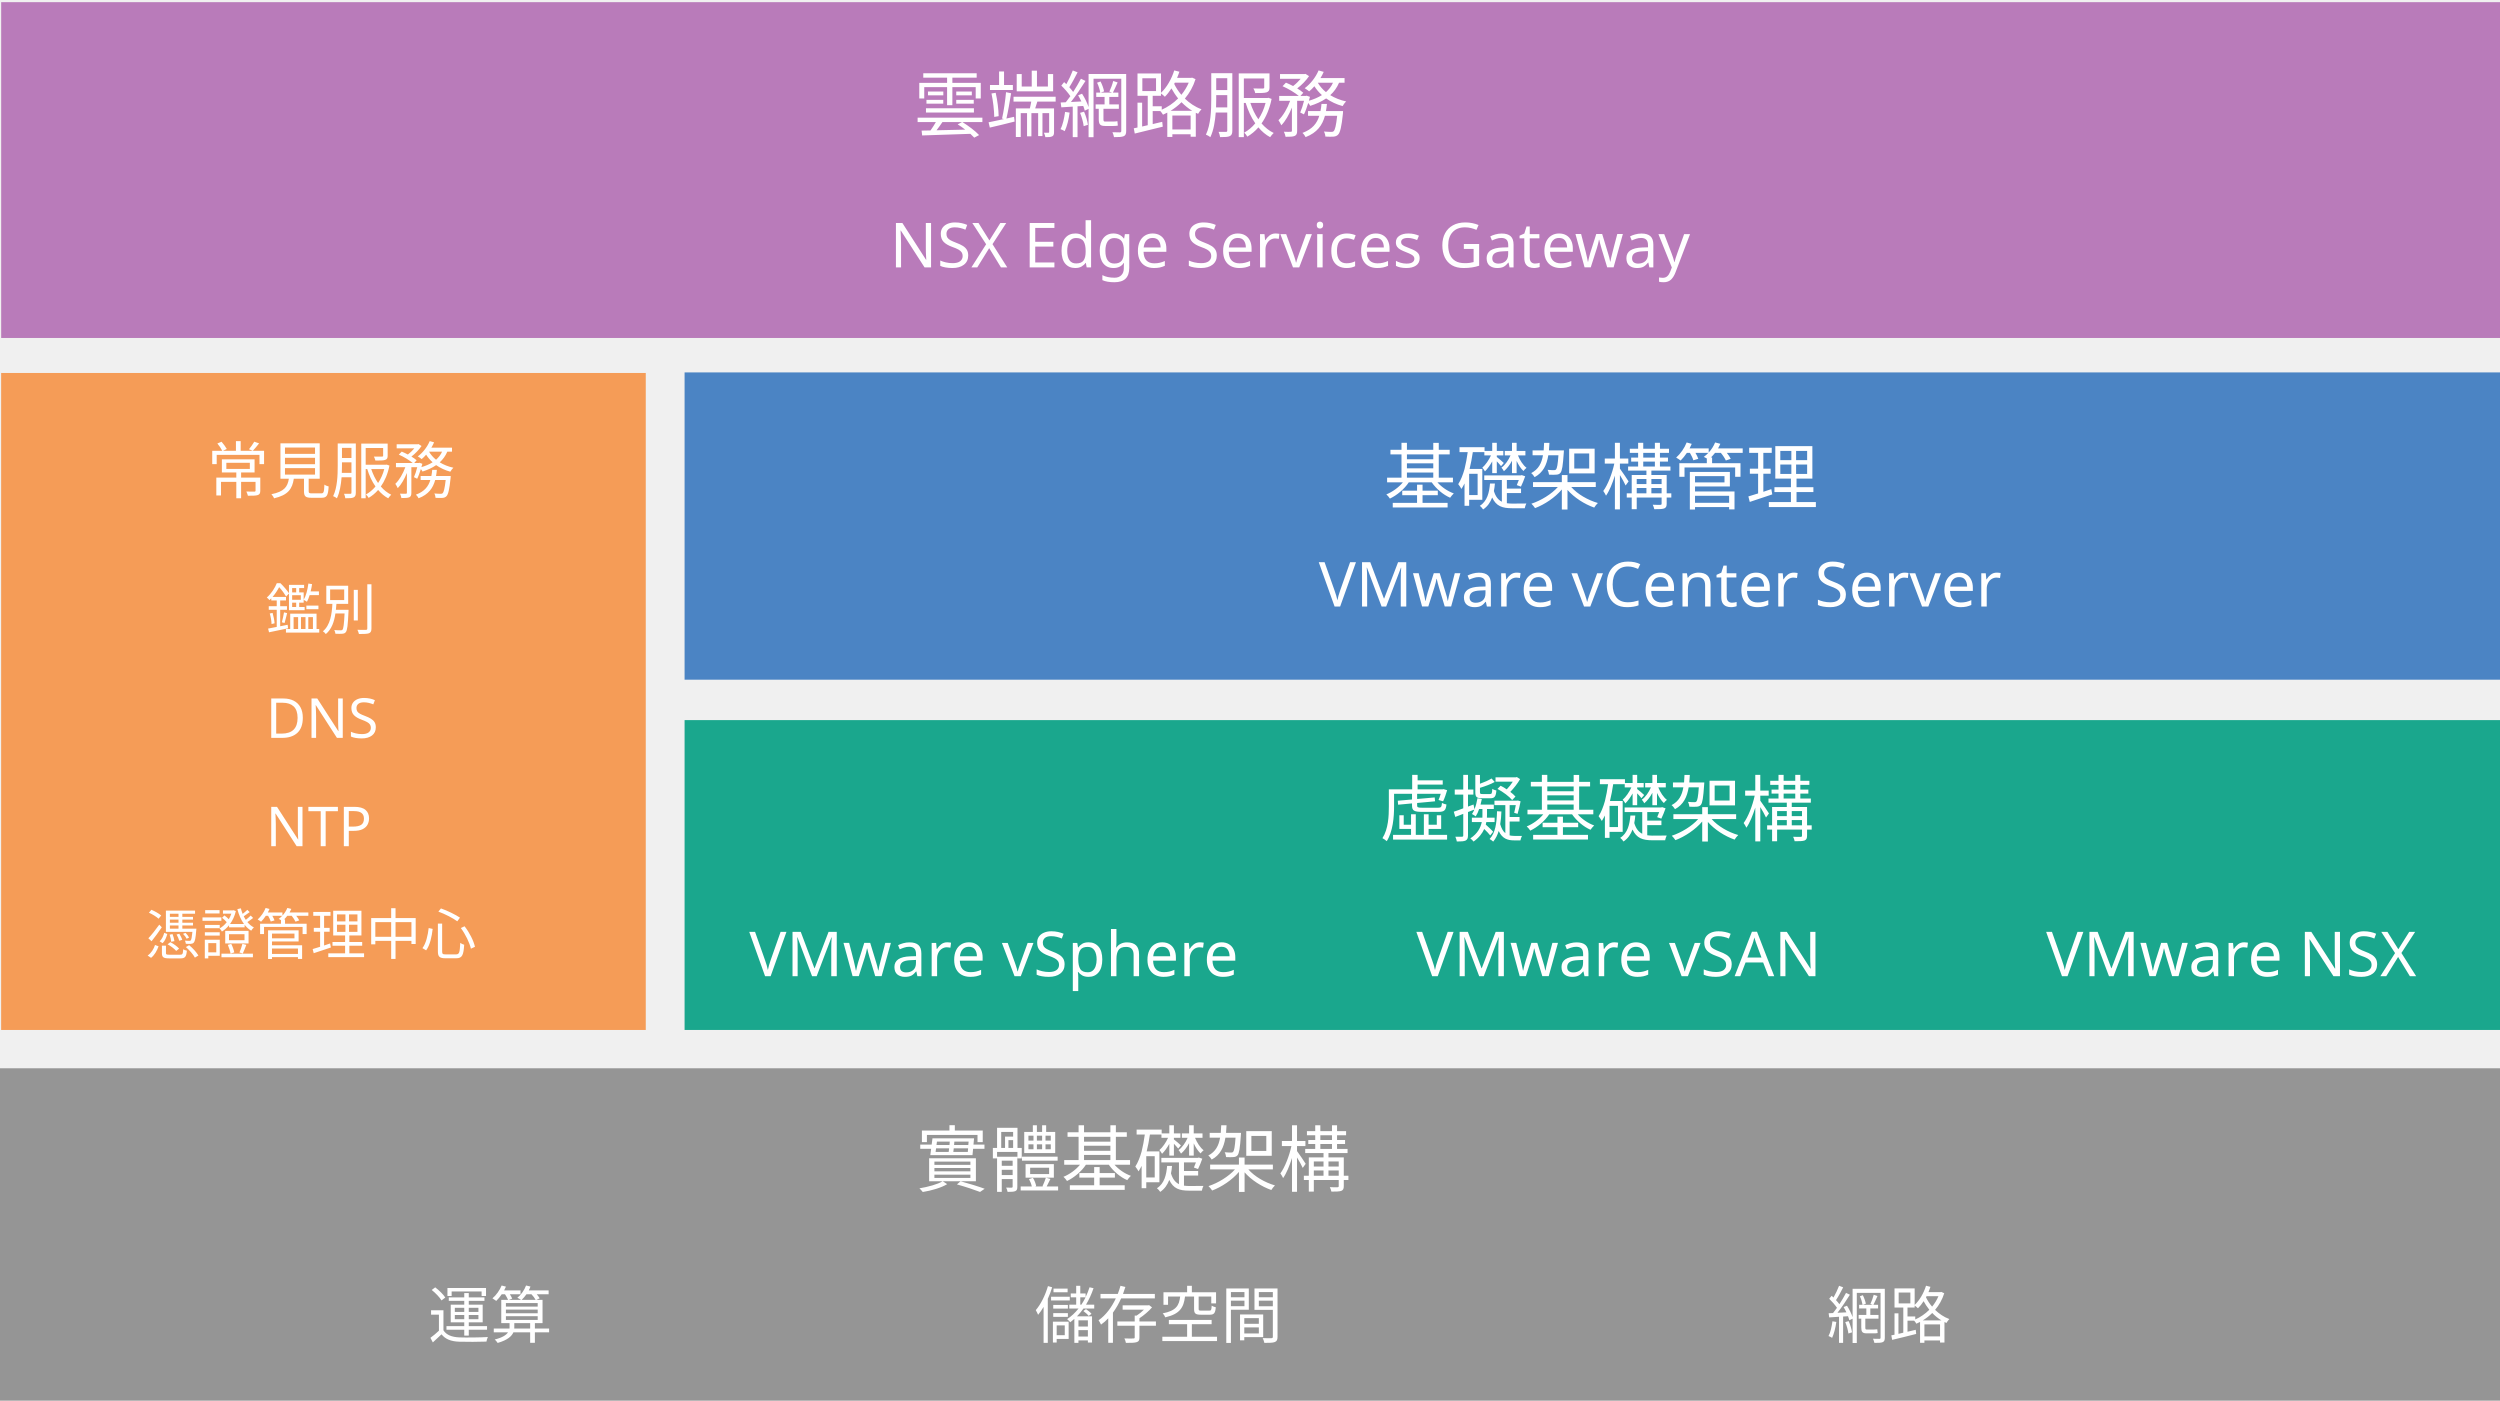
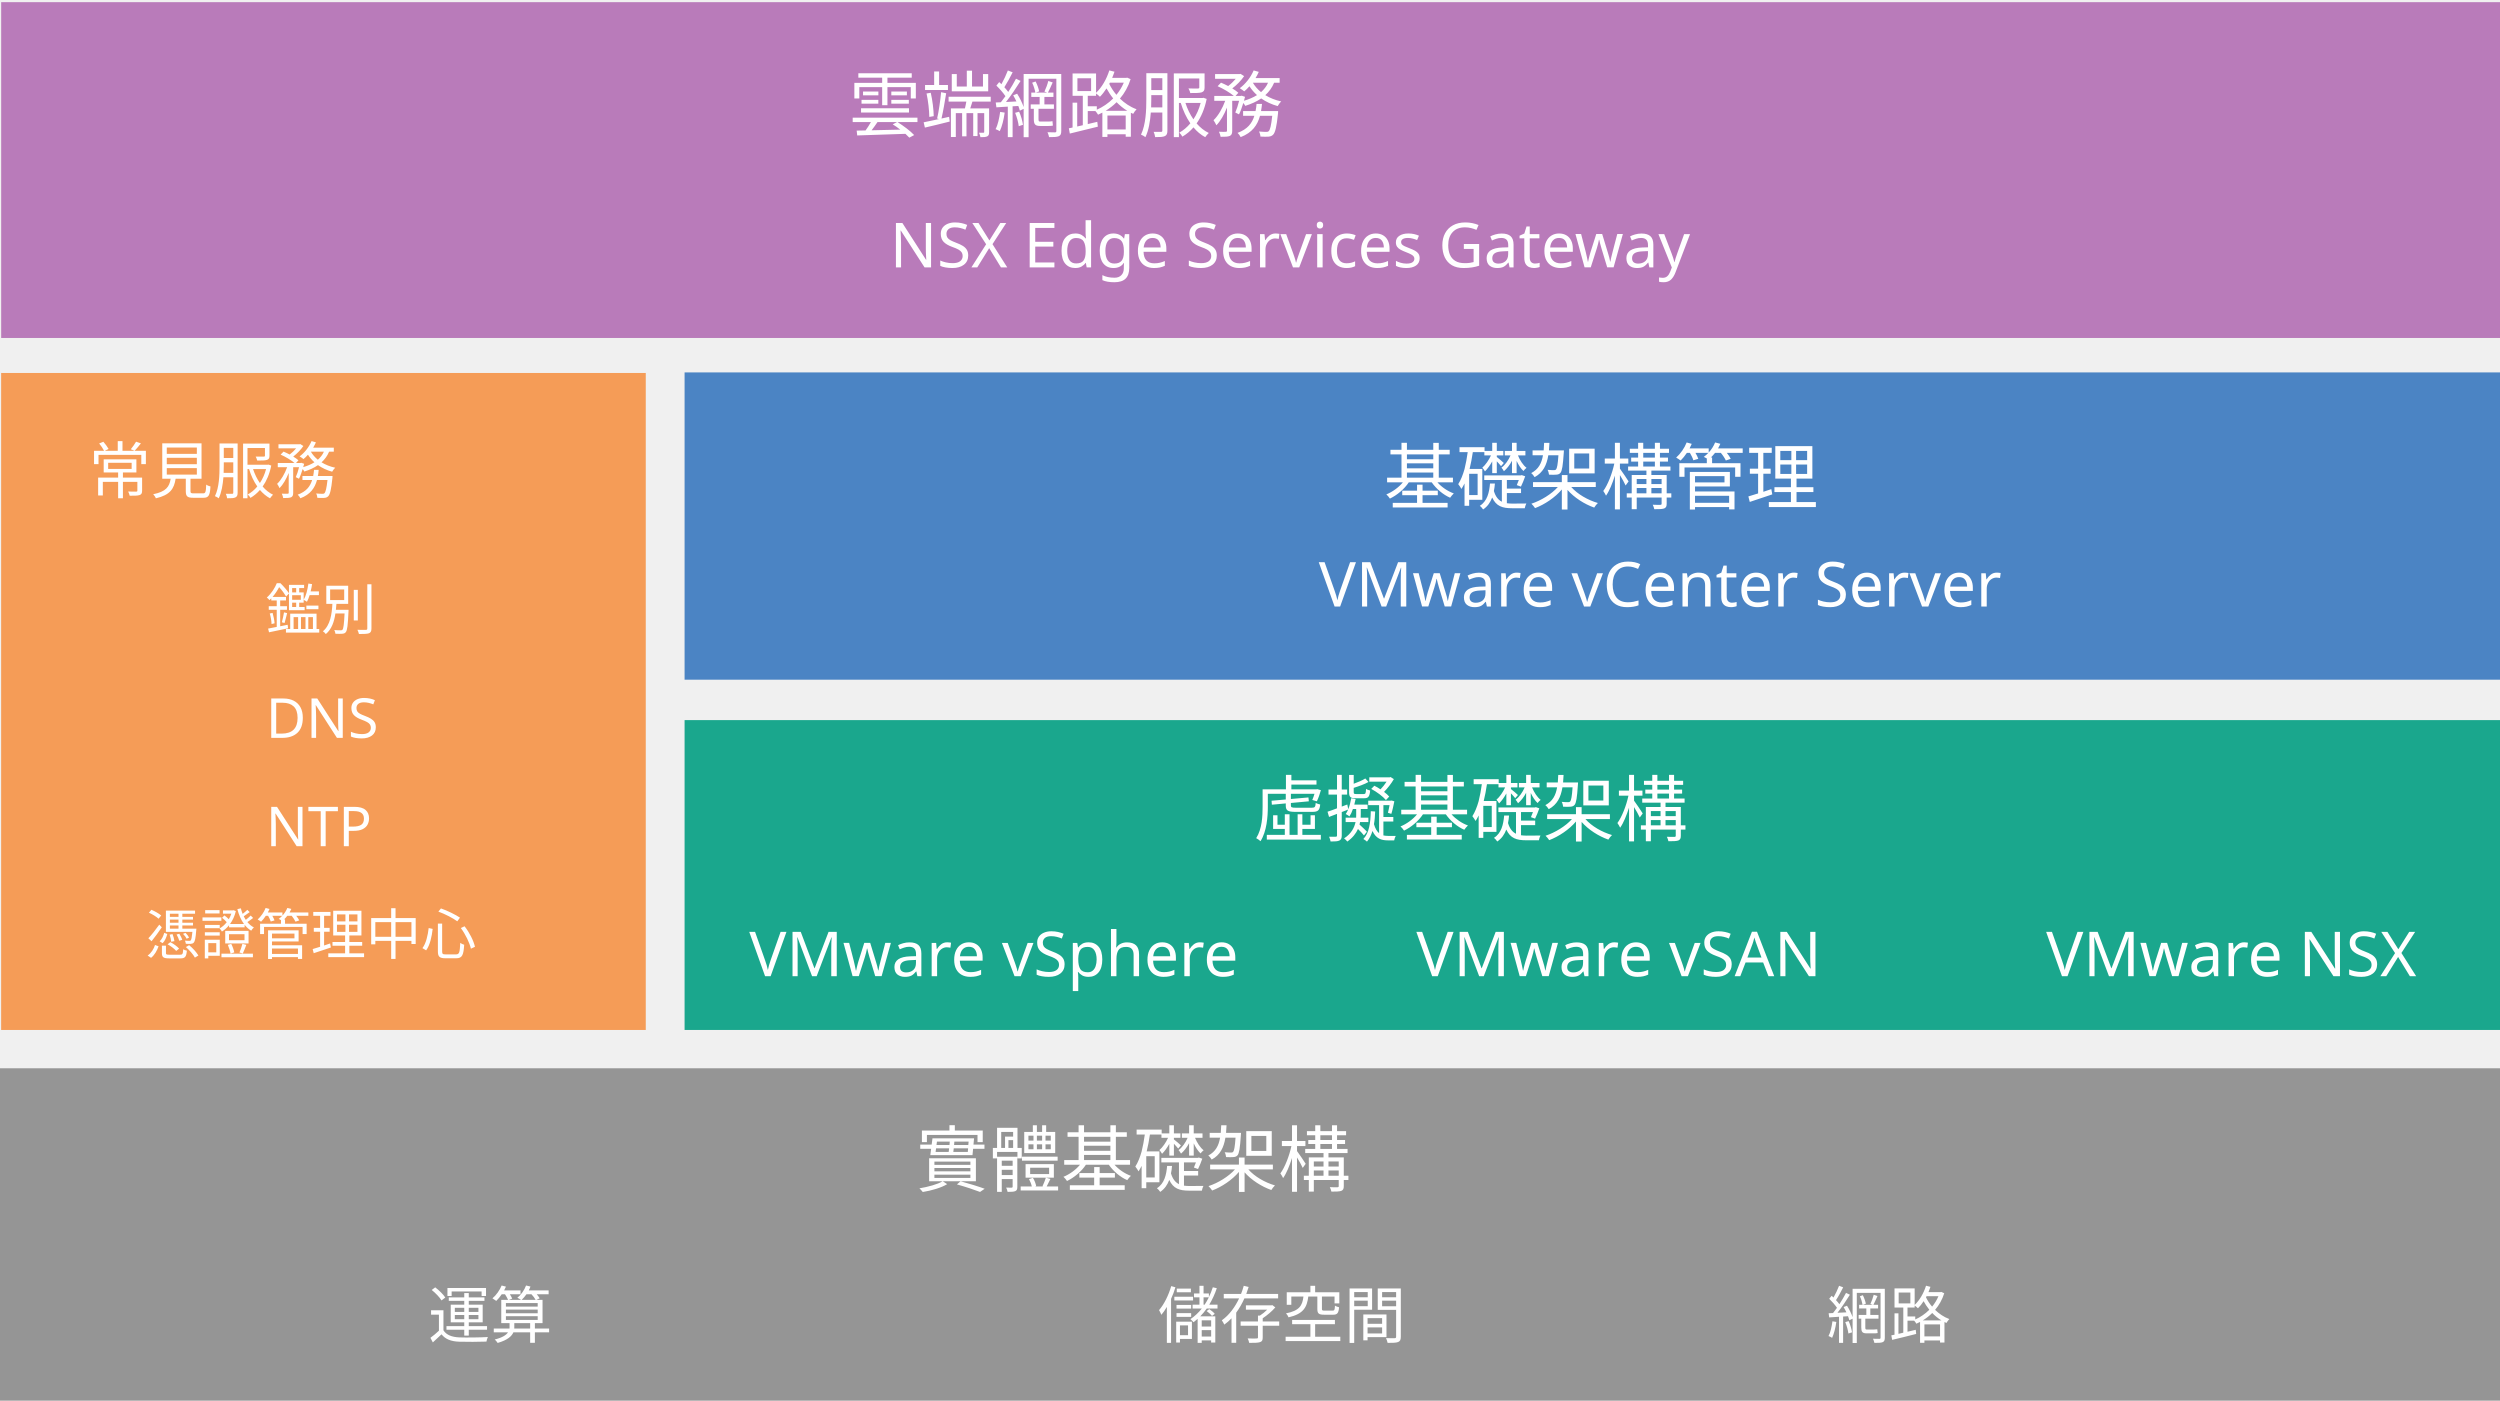
<svg xmlns="http://www.w3.org/2000/svg" width="725px" height="406.22px" enable-background="new 0 0 725 406.219" version="1.1" viewBox="0 0 725 406.22" xml:space="preserve">
  <rect x="198.53" y="108" width="526.47" height="89.113" fill="#4B84C4" />
  <rect x="-.311" y="309.8" width="725.31" height="96.383" fill="#959595" />
  <rect x="198.53" y="208.83" width="526.65" height="89.856" fill="#1AA78D" />
  <rect x=".333" y="108.16" width="186.94" height="190.53" fill="#F59C57" />
-   <text transform="translate(60 143.06)" fill="#FFFFFF" font-family="'IBMPlexSans-Bold'" font-size="18">常見服務</text>
+   <text transform="translate(25.726 143.06)" fill="#FFFFFF" font-family="'IBMPlexSans-Bold'" font-size="18">常見服務</text>
  <text transform="translate(42.112 182.57)" fill="#FFFFFF" font-family="'IBMPlexSans'" font-size="16">
    <tspan x="35" y="0">鑑別</tspan>
    <tspan x="35" y="31.417">DNS</tspan>
    <tspan x="35" y="62.833">NTP</tspan>
    <tspan x="0" y="94.25">憑證管理中心</tspan>
  </text>
  <rect x=".343" y=".627" width="724.84" height="97.386" fill="#B97BBA" />
  <text transform="translate(341.29 146.06)" fill="#FFFFFF">
    <tspan x="60" y="0" font-family="'IBMPlexSans-Bold'" font-size="21">基礎架構管理</tspan>
    <tspan x="27.111" y="29.833" font-family="'IBMPlexSans'" font-size="18">   VMware vCenter Server</tspan>
  </text>
-   <text transform="translate(400 242.35)" fill="#FFFFFF" font-family="'IBMPlexSans-Bold'" font-size="21">虛擬基礎架構</text>
+   <text transform="translate(363.39 242.35)" fill="#FFFFFF" font-family="'IBMPlexSans-Bold'" font-size="21">虛擬基礎架構</text>
  <text transform="translate(410.74 283.1)" fill="#FFFFFF" font-family="'IBMPlexSans'" font-size="18">VMware vSAN</text>
  <text transform="translate(593.38 283.1)" fill="#FFFFFF" font-family="'IBMPlexSans'" font-size="18">
    <tspan x="0" y="0">VMware NSX</tspan>
    <tspan x="96.155" y="-2.633">  </tspan>
  </text>
  <text transform="translate(217.28 283.1)" fill="#FFFFFF" font-family="'IBMPlexSans'" font-size="18">
    <tspan x="0" y="0">VMware vSphere</tspan>
    <tspan x="126.844" y="-2.633">  </tspan>
  </text>
  <g fill="#FFFFFF">
    <text transform="translate(265.65 343.96)" font-family="'IBMPlexSans-Bold'" font-size="21">實體基礎架構</text>
-     <text transform="translate(265 38.078)" font-family="'IBMPlexSans-Bold'" font-size="21">雲端網路服務</text>
+     <text transform="translate(246.17 38.078)" font-family="'IBMPlexSans-Bold'" font-size="21">雲端網路服務</text>
    <g font-family="'IBMPlexSans'" font-size="18">
      <text transform="translate(124.18 388)">運算</text>
-       <text transform="translate(300 388)">儲存空間</text>
+       <text transform="translate(335.75 388)">儲存空間</text>
      <text transform="translate(258.07 77.538)">NSX Edge Services Gateway</text>
      <text transform="translate(529.8 388)">網路</text>
    </g>
  </g>
</svg>
